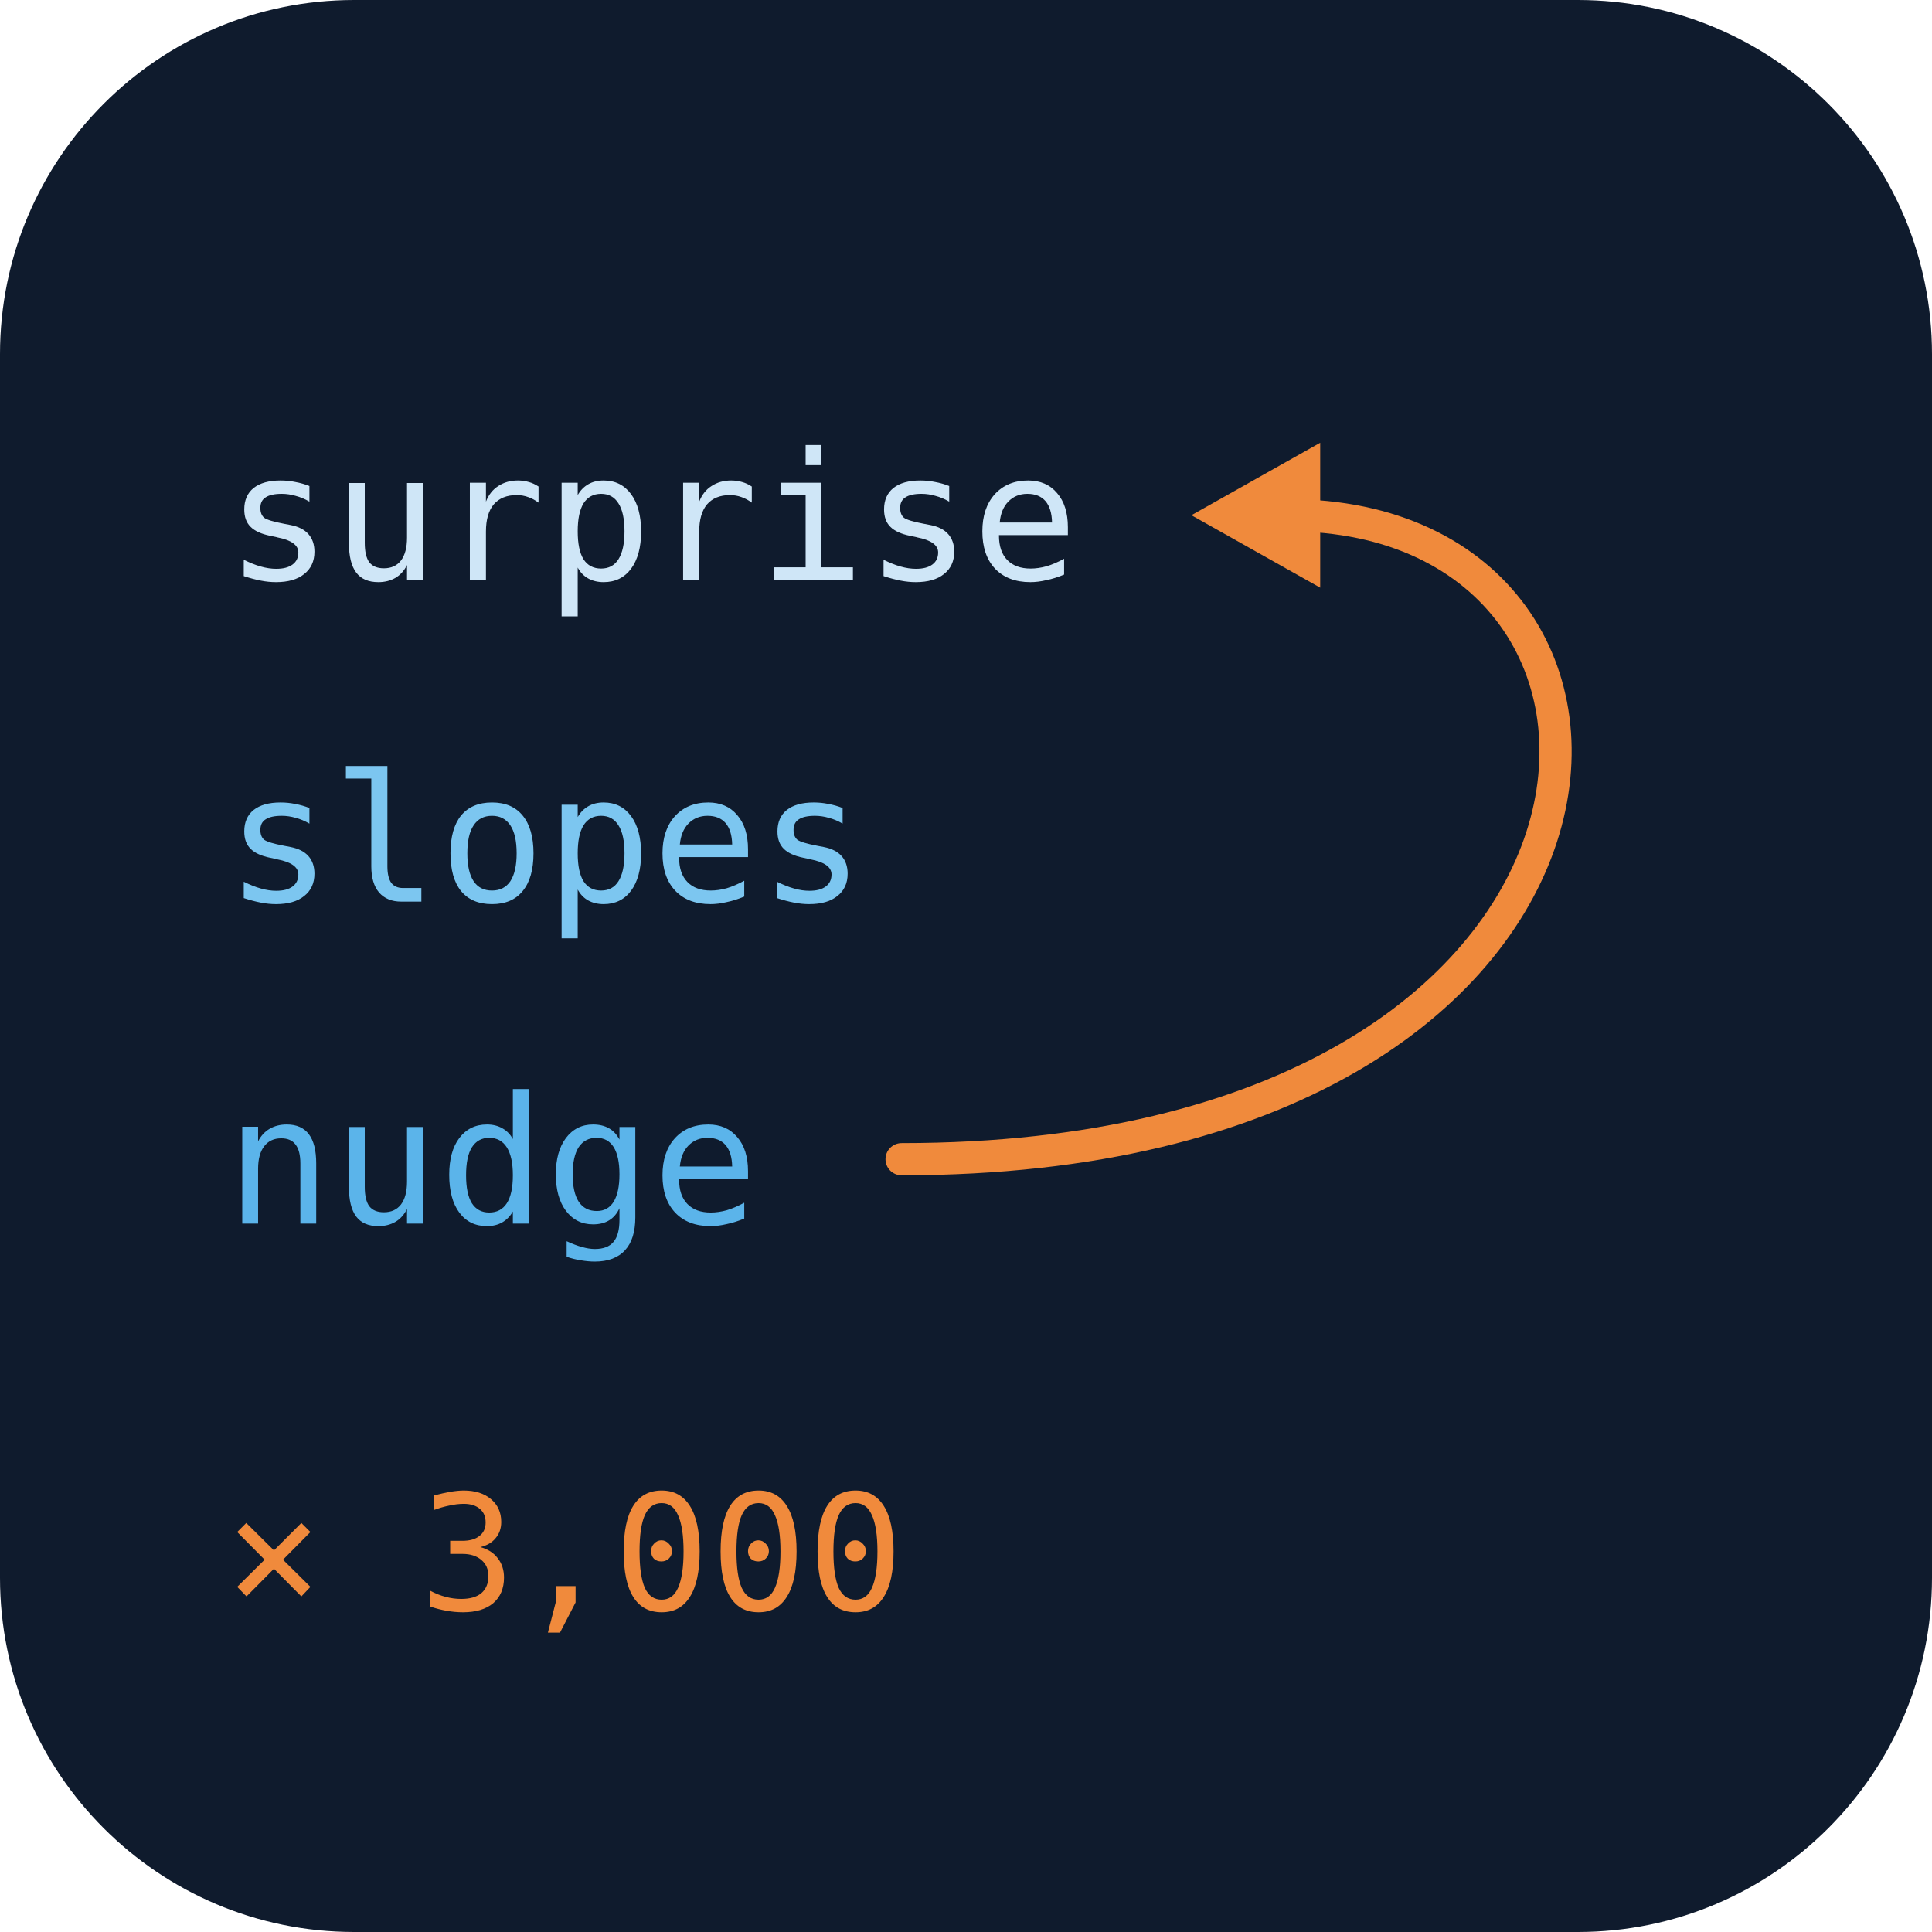
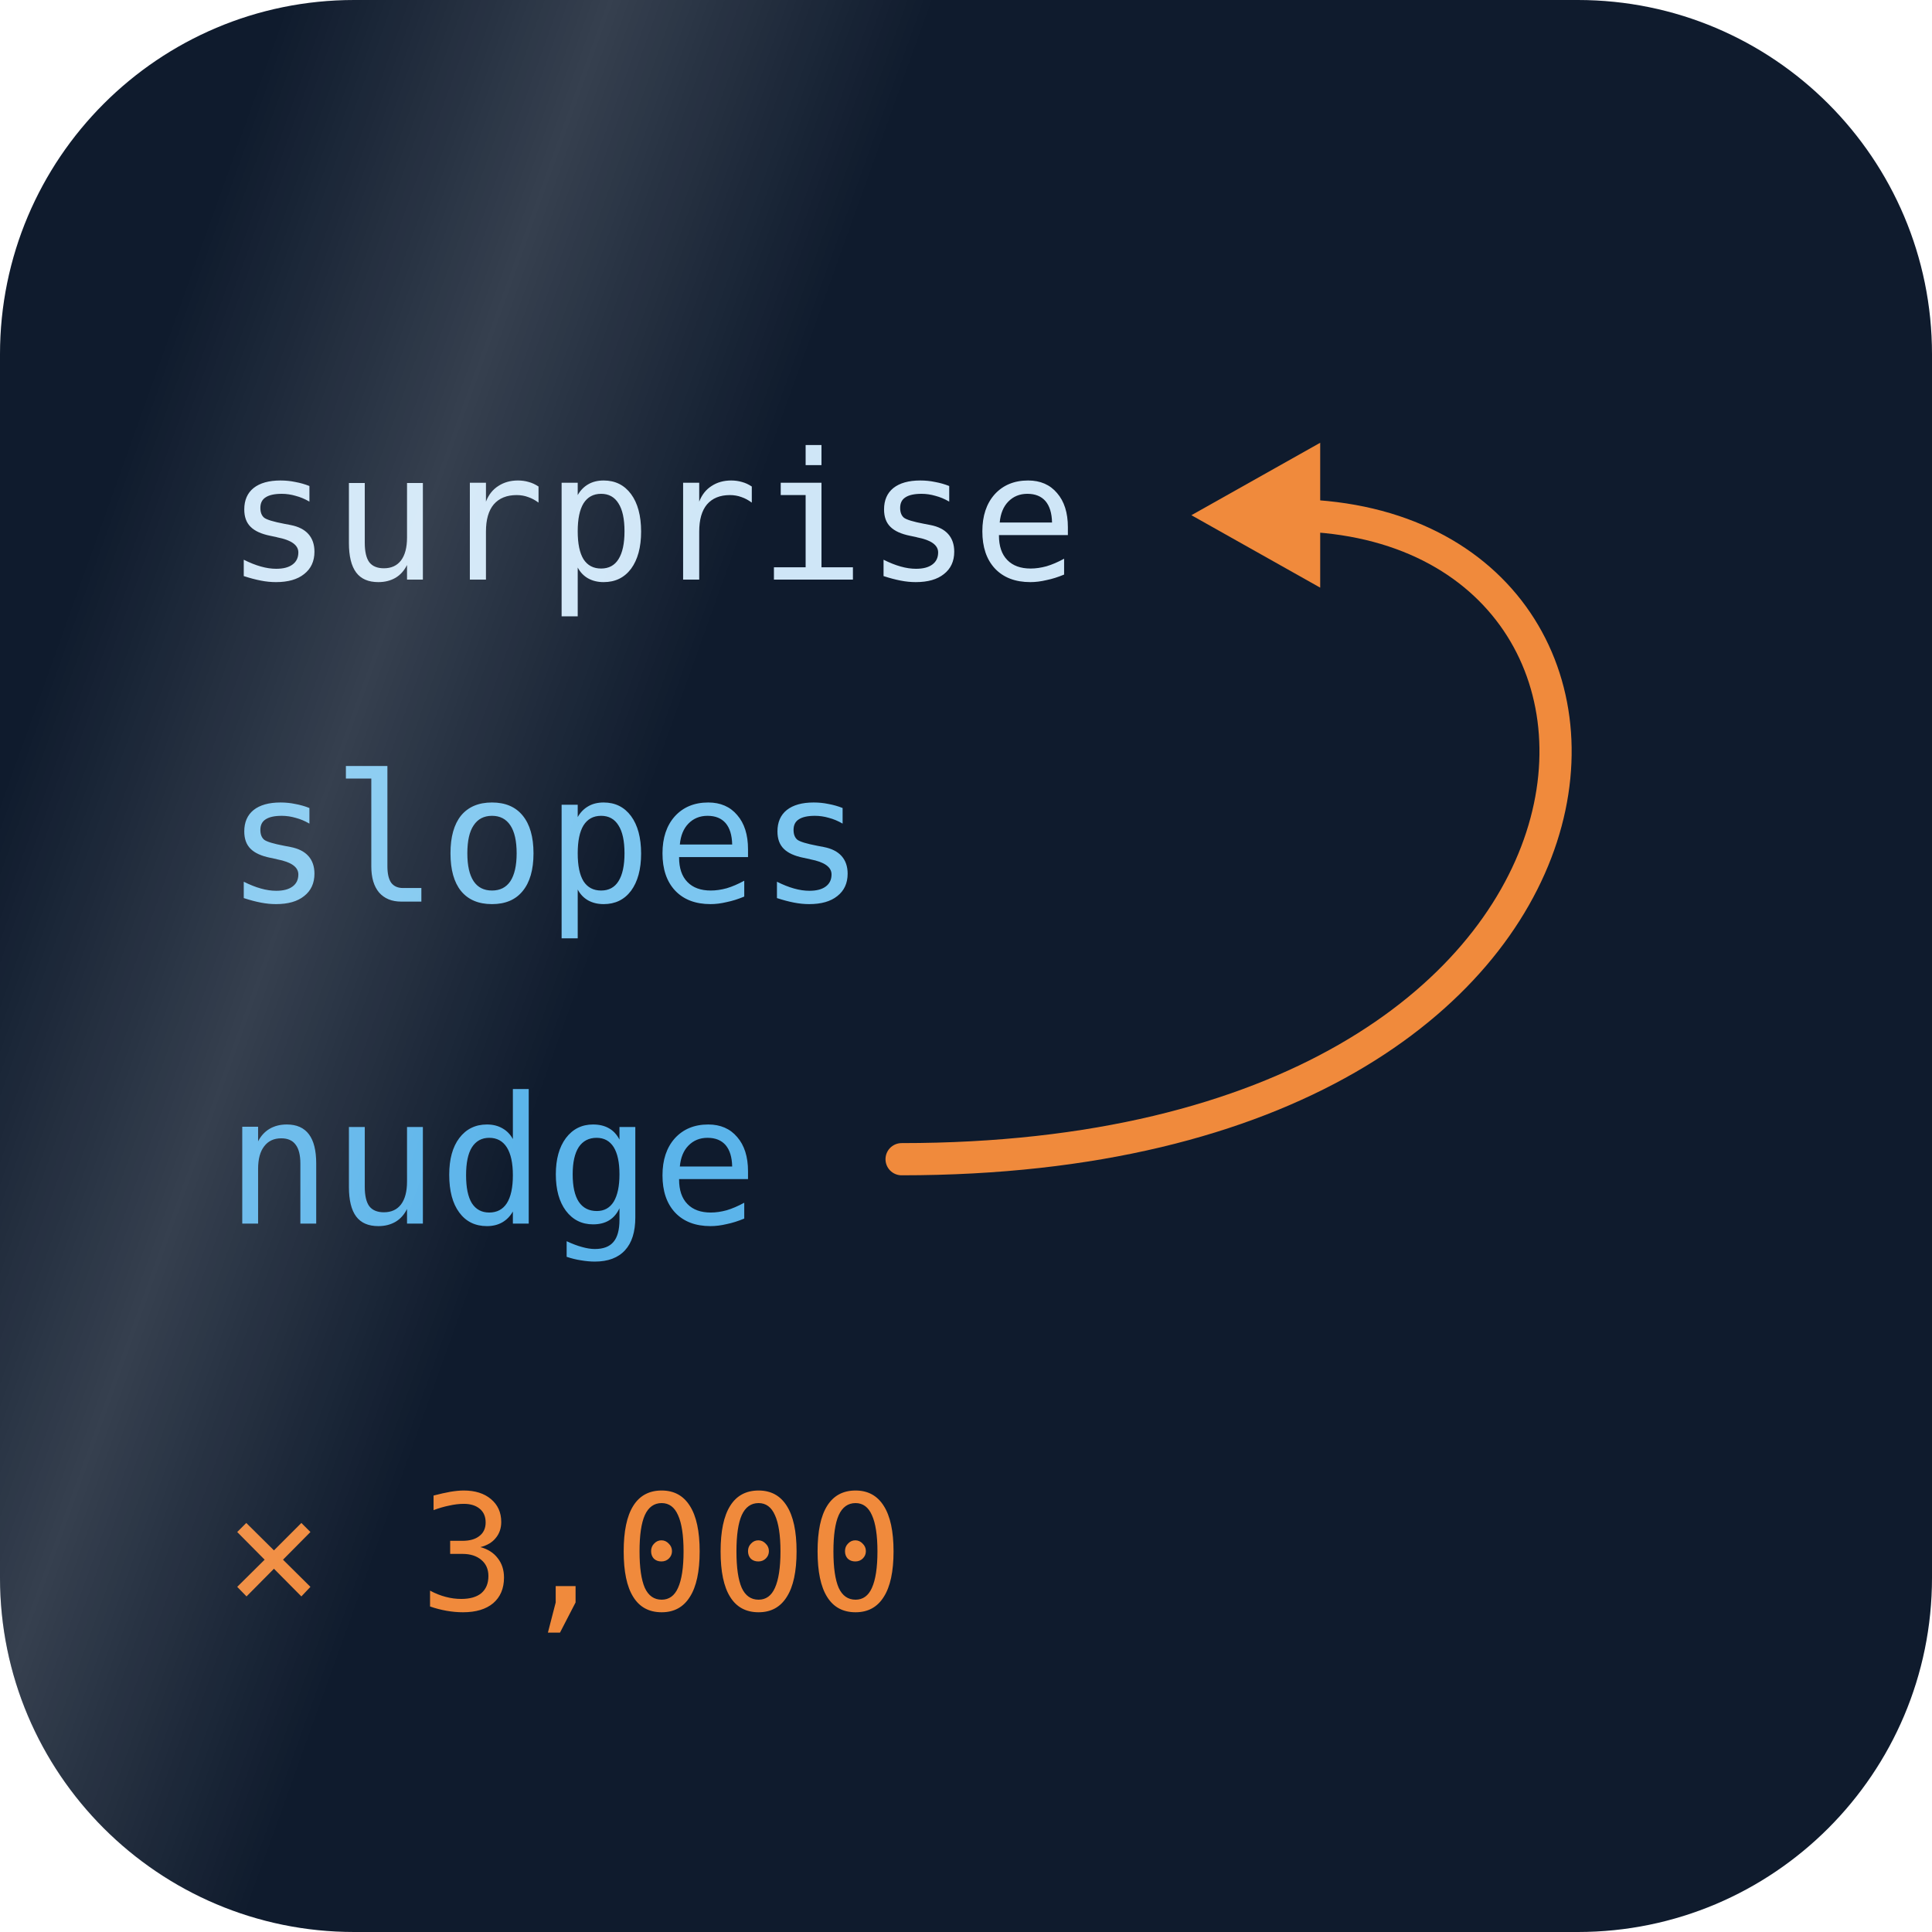
<svg xmlns="http://www.w3.org/2000/svg" viewBox="0 0 120 120" width="120" height="120" role="img">
+   <style>@keyframes tw{0%,100%{opacity:1}50%{opacity:.35}}@keyframes shine{0%,52%{transform:translateX(-80px)}100%{transform:translateX(200px)}}.tw{animation:tw 3.4s ease-in-out infinite}.shine{animation:shine 9s ease-in-out infinite;animation-delay:-5s}@media (prefers-reduced-motion: reduce){.tw,.shine{animation:none}.shine-g{display:none}}</style>
+   <defs>
+     <clipPath id="tile-clip">
+       <rect width="120" height="120" rx="22" />
+     </clipPath>
+     <linearGradient id="tile-shine" x1="0" x2="1" y1="0" y2="0">
+       <stop offset="0" stop-color="#fff" stop-opacity="0" />
+       <stop offset="0.5" stop-color="#fff" stop-opacity="0.16" />
+       <stop offset="1" stop-color="#fff" stop-opacity="0" />
+     </linearGradient>
+   </defs>
  <rect width="120" height="120" rx="22" fill="#0f1b2d" />
  <g font-family="ui-monospace, Menlo, Consolas, monospace" font-size="11" fill="#cfe6f7">
    <text x="14" y="36">surprise</text>
    <text x="14" y="56" fill="#7cc6f0">slopes</text>
    <text x="14" y="76" fill="#5bb4ea">nudge</text>
  </g>
  <path d="M56 72 C 104 72, 106 32, 80 32" fill="none" stroke="#f08a3c" stroke-width="2" stroke-linecap="round" />
  <path d="M74 32 L82 27.5 L82 36.5 Z" fill="#f08a3c" />
  <text x="14" y="100" font-family="ui-monospace, Menlo, Consolas, monospace" font-size="10" fill="#f08a3c">× 3,000</text>
+   <g class="shine-g" clip-path="url(#tile-clip)">
+     <g transform="rotate(20 60 60)">
+       <rect class="shine" x="0" y="-30" width="38" height="180" fill="url(#tile-shine)" />
+     </g>
+   </g>
</svg>
